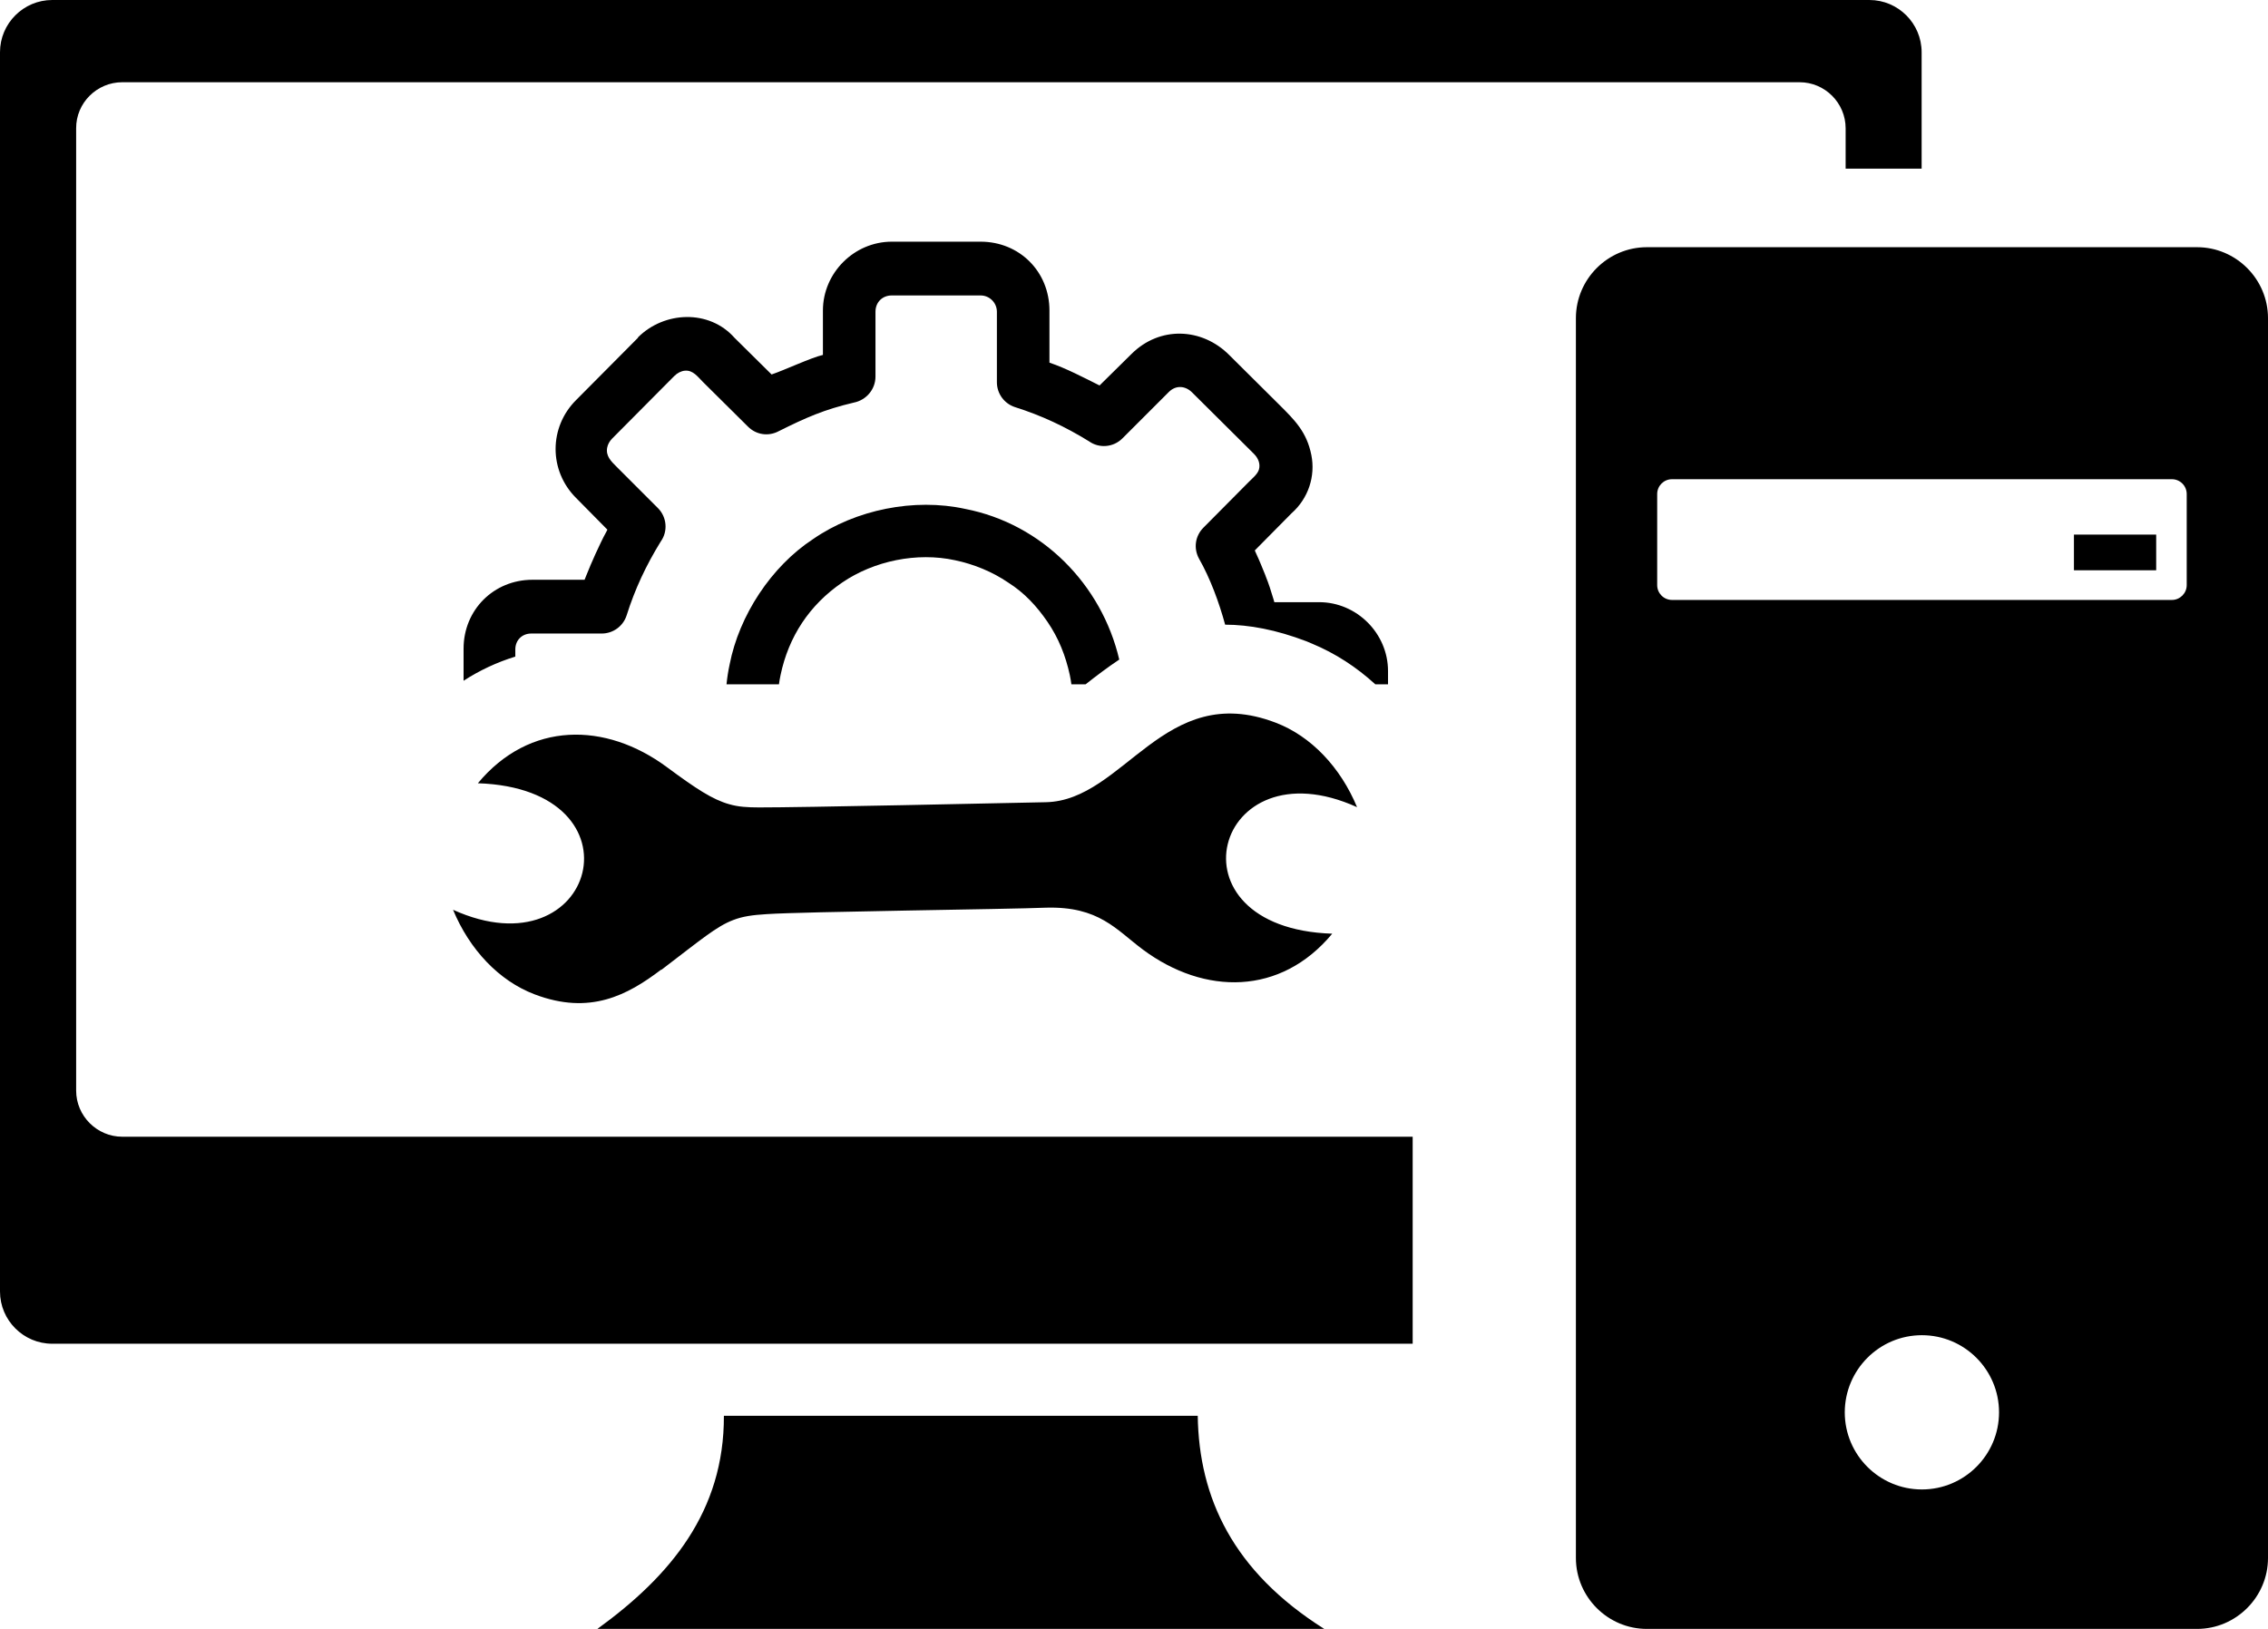
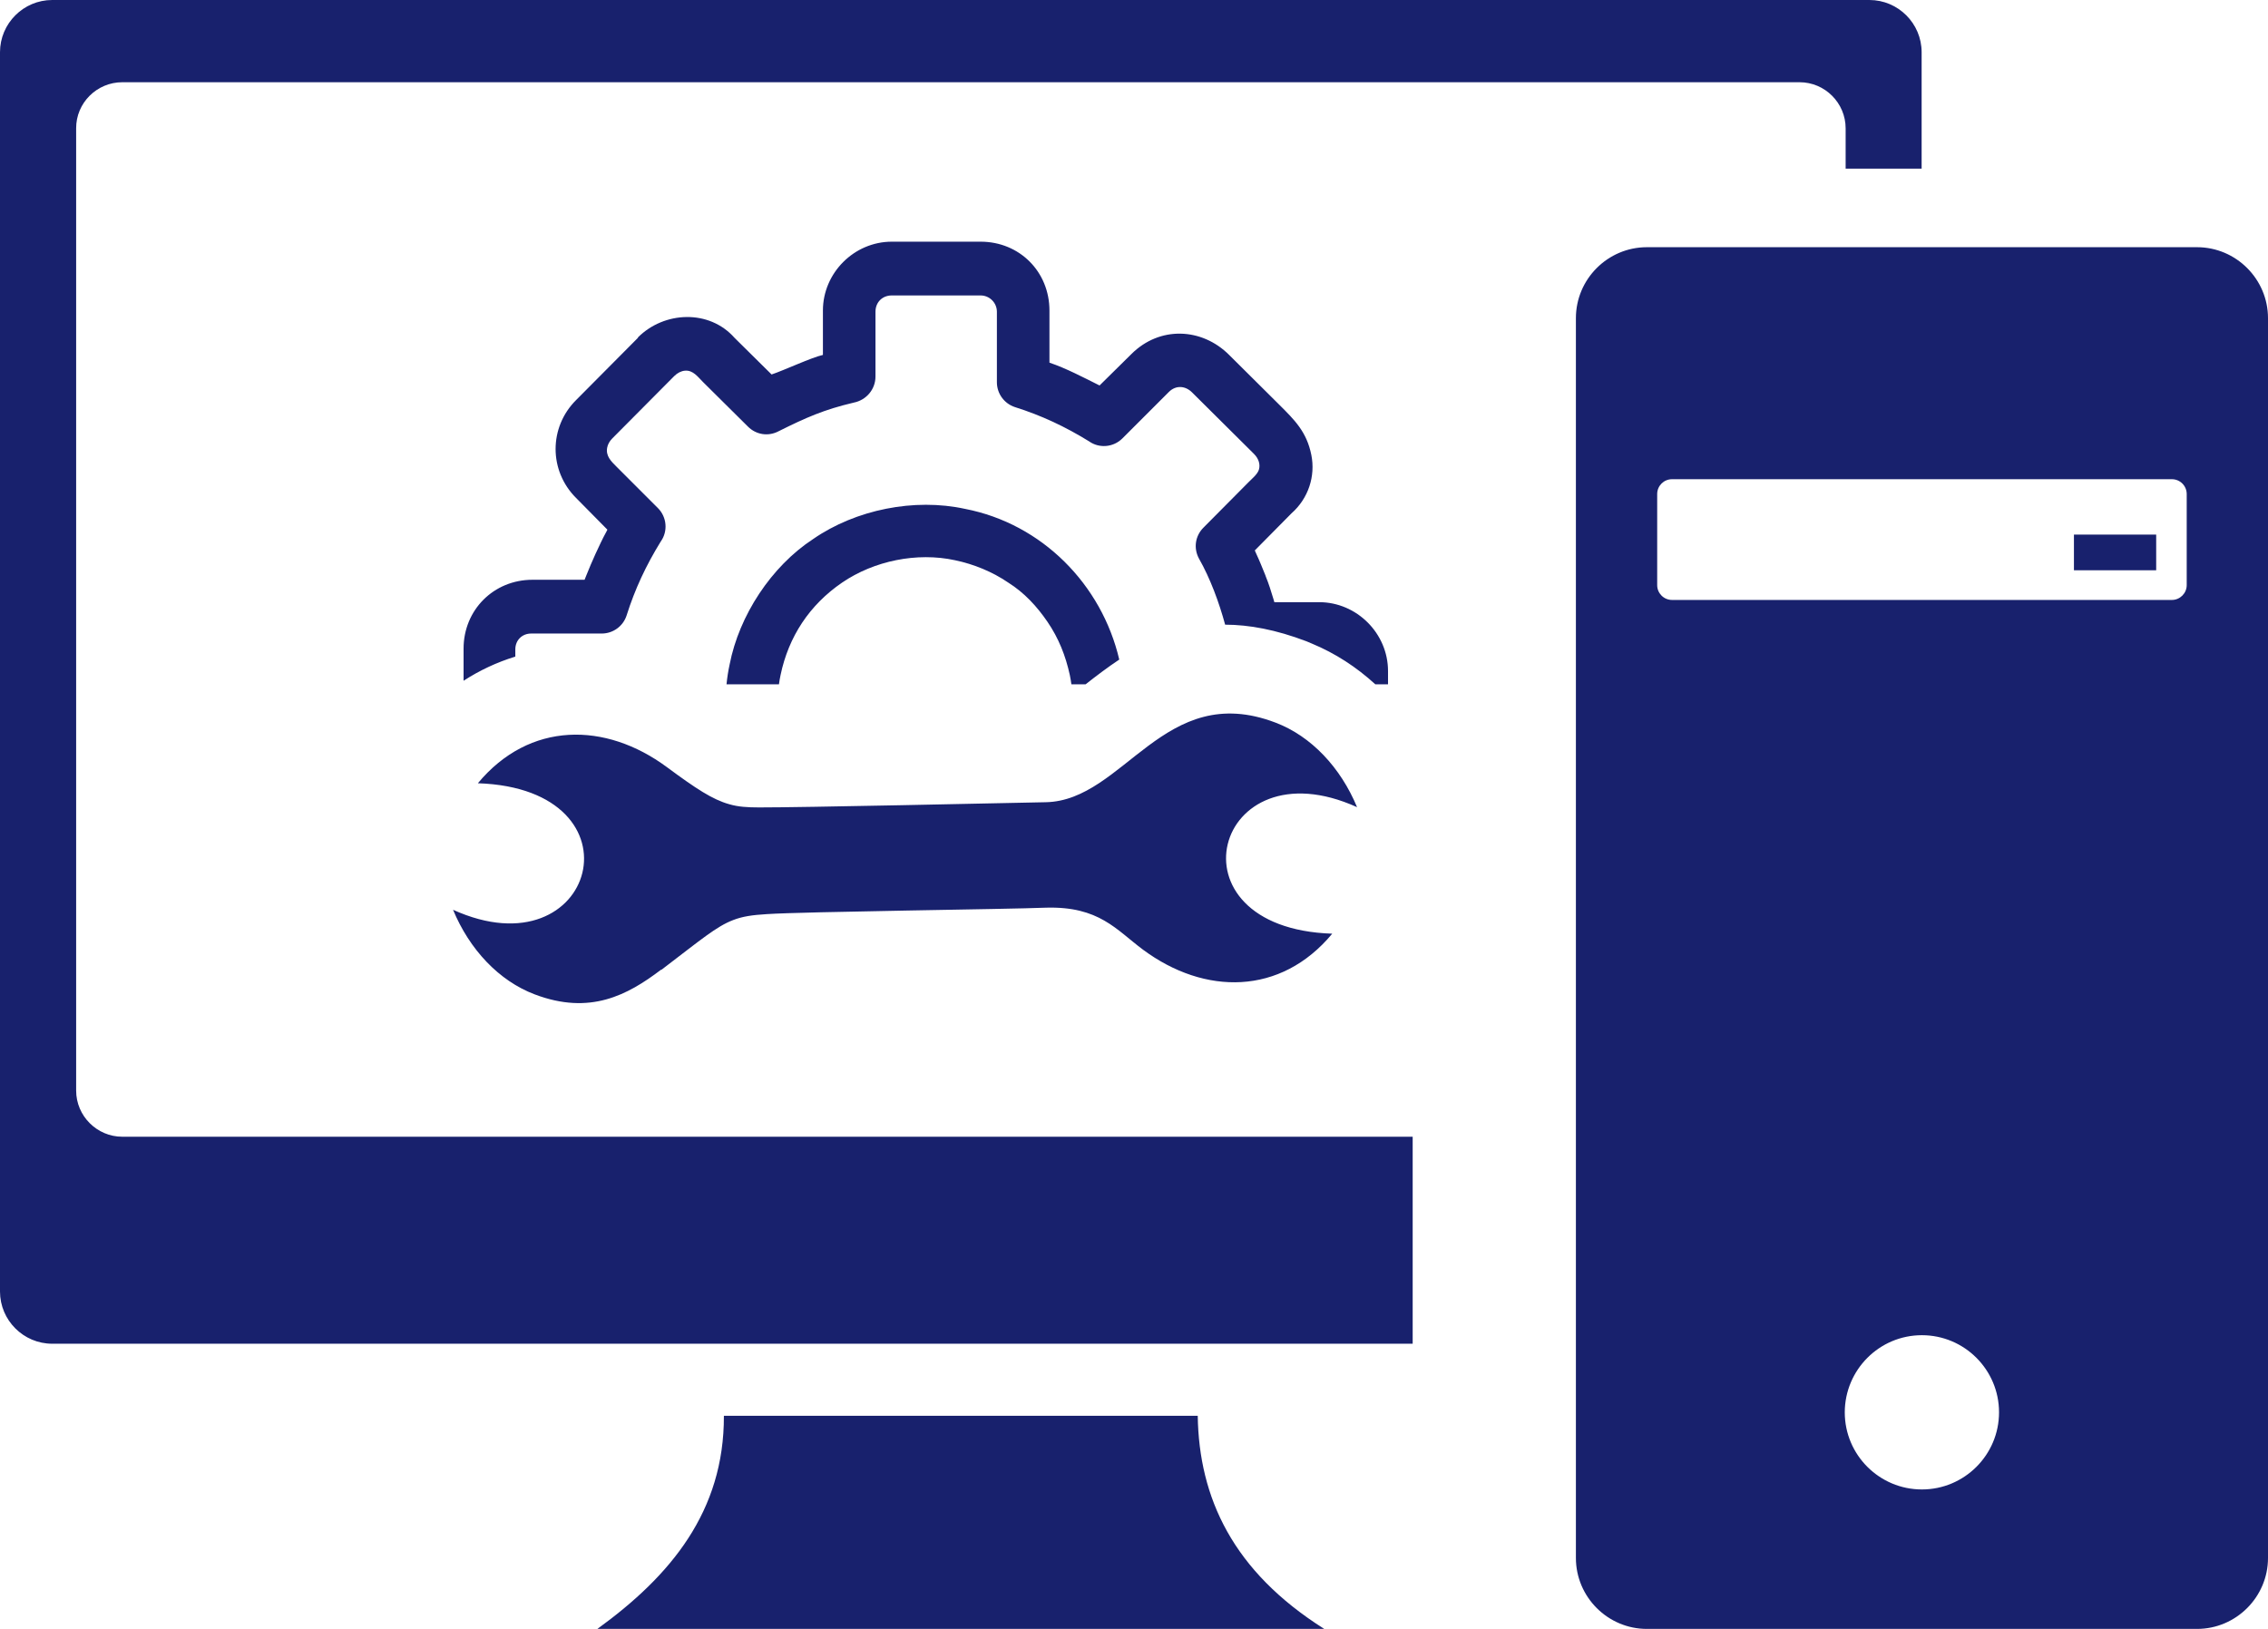
<svg xmlns="http://www.w3.org/2000/svg" shape-rendering="geometricPrecision" text-rendering="geometricPrecision" image-rendering="optimizeQuality" fill-rule="evenodd" clip-rule="evenodd" viewBox="0 0 512 367.8">
-   <path d="M11.791 0h410.225c6.496 0 11.791 5.297 11.791 11.793v26.282h-17.155v-9.093c0-5.719-4.658-10.415-10.413-10.415H27.603c-5.726 0-10.448 4.667-10.413 10.415v217.271c0 5.719 4.696 10.415 10.413 10.415H318.91v46.739H11.791C5.295 303.407 0 298.11 0 291.614V11.793C0 5.297 5.295 0 11.791 0zm257.314 88.6c-1.539-1.538-3.674-1.661-5.243-.092l-10.485 10.486c-2.024 2.023-5.243 2.3-7.542.644-5.393-3.32-10.693-5.816-16.74-7.726a5.907 5.907 0 01-4.046-5.61V70.389a3.688 3.688 0 00-3.679-3.679h-20.052c-2.134 0-3.679 1.542-3.679 3.679v14.624c0 2.943-2.116 5.336-4.874 5.887-6.726 1.582-10.799 3.383-16.925 6.438-2.39 1.288-5.15.828-6.989-1.012l-10.136-10.054c-1.18-1.171-2.259-2.735-4.089-2.574-.855.074-1.703.503-2.422 1.223l-13.981 14.073c-.627.627-1.018 1.354-1.157 2.1-.346 1.876.906 3.076 2.077 4.246l9.381 9.382c2.024 2.023 2.299 5.243.645 7.541-3.322 5.396-5.817 10.694-7.726 16.74a5.909 5.909 0 01-5.612 4.047H119.92c-2.076 0-3.587 1.516-3.587 3.587v1.622a46.292 46.292 0 00-11.682 5.453v-7.258c0-8.739 6.807-15.544 15.544-15.544h11.774c.092-.277.275-.644.367-.921.644-1.654 1.379-3.31 2.116-4.966.827-1.748 1.563-3.402 2.39-4.875l.277-.552-7.081-7.174c-6.147-6.142-6.151-15.93 0-22.073l13.98-14.073v-.092c5.946-5.946 16.104-6.355 21.798.092l8.369 8.278c2.815-.94 9.016-3.847 11.589-4.414V70.114c0-8.489 7.051-15.544 15.544-15.544h20.052c8.777 0 15.543 6.771 15.543 15.544v11.772c3.727 1.25 7.778 3.389 11.313 5.151l7.174-7.082c6.395-6.395 15.914-5.976 22.075.183l11.212 11.14c3.62 3.597 6.303 6.234 7.35 11.465.944 4.721-.628 9.768-4.49 13.174l-8.277 8.369c.09.277.275.553.367.829.735 1.564 1.379 3.22 2.023 4.783 0 .091.092.183.092.275.645 1.564 1.195 3.312 1.747 5.151l.184.644H297.8c8.487 0 15.545 7.052 15.545 15.544v3.003h-2.868c-4.23-3.875-9.041-7.008-14.299-9.189a19.825 19.825 0 00-1.25-.527c-6.907-2.632-12.95-3.739-18.353-3.752-1.353-4.976-3.362-10.462-5.907-14.92-1.288-2.391-.828-5.151 1.012-6.991l10.237-10.32c.76-.766 1.982-1.759 2.282-2.779.356-1.213-.076-2.507-1.114-3.549l-14.072-13.98.092.092zm-51.232 26.305c17.383 3.375 30.836 17.075 34.799 34.024-2.629 1.746-5.139 3.653-7.6 5.586h-3.206a29.534 29.534 0 00-.354-2.084c-.95-4.368-2.52-8.338-5.058-12.047-2.398-3.503-5.22-6.55-8.83-8.831-3.59-2.453-7.8-4.175-12.049-5.059-8.557-1.858-18.262.128-25.478 5.059-7.348 5.027-12.082 12.21-13.887 20.878a25.425 25.425 0 00-.361 2.084h-11.838c.149-1.506.379-3.001.701-4.474 2.139-11.053 9.412-22.158 18.856-28.33 9.63-6.664 22.863-9.304 34.305-6.806zm-68.647 104.057c-7.567 5.744-16.059 10.302-28.533 5.558-8.086-3.065-14.715-10.158-18.417-19.094 32.218 14.601 43.754-27.309 5.603-28.571 11.645-14.02 28.818-13.906 42.694-3.625 6.559 4.852 10.249 7.288 14.025 8.351 2.067.613 4.141.728 6.765.733 8.861.031 55.321-.981 64.726-1.177 17.709-.348 26.662-27.573 51.848-17.978 8.086 3.066 14.715 10.158 18.418 19.095-32.219-14.601-43.754 27.31-5.604 28.569-11.645 14.021-28.818 13.907-42.694 3.626-6.08-4.521-9.92-9.837-21.915-9.501-8.32.354-54.683.896-63.024 1.455-3.315.199-5.517.527-7.611 1.343-3.784 1.445-7.215 4.389-16.164 11.211l-.117.005zM371.779 55.817H495.98c8.815 0 16.02 7.206 16.02 16.022v279.94c0 8.815-7.205 16.021-16.02 16.021H371.779c-8.814 0-16.02-7.206-16.02-16.021V71.839c0-8.816 7.206-16.022 16.02-16.022zm96.411 64.886h18.568v8.061H468.19v-8.061zm-34.323 180.779c9.608 0 17.414 7.807 17.414 17.415 0 9.608-7.806 17.414-17.414 17.414-9.606 0-17.412-7.806-17.412-17.414.023-9.608 7.806-17.415 17.412-17.415zm-56.419-193.279h112.864a3.347 3.347 0 013.338 3.338v20.585c0 1.826-1.513 3.339-3.338 3.339H377.448a3.347 3.347 0 01-3.338-3.339v-20.585a3.346 3.346 0 013.338-3.338zM163.419 319.68h106.969c.282 18.5 7.909 35.092 28.561 48.12H134.86c16.521-11.969 28.629-26.515 28.559-48.12z" />
+   <path fill="#18216d" d="M11.791 0h410.225c6.496 0 11.791 5.297 11.791 11.793v26.282h-17.155v-9.093c0-5.719-4.658-10.415-10.413-10.415H27.603c-5.726 0-10.448 4.667-10.413 10.415v217.271c0 5.719 4.696 10.415 10.413 10.415H318.91v46.739H11.791C5.295 303.407 0 298.11 0 291.614V11.793C0 5.297 5.295 0 11.791 0zm257.314 88.6c-1.539-1.538-3.674-1.661-5.243-.092l-10.485 10.486c-2.024 2.023-5.243 2.3-7.542.644-5.393-3.32-10.693-5.816-16.74-7.726a5.907 5.907 0 01-4.046-5.61V70.389a3.688 3.688 0 00-3.679-3.679h-20.052c-2.134 0-3.679 1.542-3.679 3.679v14.624c0 2.943-2.116 5.336-4.874 5.887-6.726 1.582-10.799 3.383-16.925 6.438-2.39 1.288-5.15.828-6.989-1.012l-10.136-10.054c-1.18-1.171-2.259-2.735-4.089-2.574-.855.074-1.703.503-2.422 1.223l-13.981 14.073c-.627.627-1.018 1.354-1.157 2.1-.346 1.876.906 3.076 2.077 4.246l9.381 9.382c2.024 2.023 2.299 5.243.645 7.541-3.322 5.396-5.817 10.694-7.726 16.74a5.909 5.909 0 01-5.612 4.047H119.92c-2.076 0-3.587 1.516-3.587 3.587v1.622a46.292 46.292 0 00-11.682 5.453v-7.258c0-8.739 6.807-15.544 15.544-15.544h11.774c.092-.277.275-.644.367-.921.644-1.654 1.379-3.31 2.116-4.966.827-1.748 1.563-3.402 2.39-4.875l.277-.552-7.081-7.174c-6.147-6.142-6.151-15.93 0-22.073l13.98-14.073v-.092c5.946-5.946 16.104-6.355 21.798.092l8.369 8.278c2.815-.94 9.016-3.847 11.589-4.414V70.114c0-8.489 7.051-15.544 15.544-15.544h20.052c8.777 0 15.543 6.771 15.543 15.544v11.772c3.727 1.25 7.778 3.389 11.313 5.151l7.174-7.082c6.395-6.395 15.914-5.976 22.075.183l11.212 11.14c3.62 3.597 6.303 6.234 7.35 11.465.944 4.721-.628 9.768-4.49 13.174l-8.277 8.369c.09.277.275.553.367.829.735 1.564 1.379 3.22 2.023 4.783 0 .091.092.183.092.275.645 1.564 1.195 3.312 1.747 5.151l.184.644H297.8c8.487 0 15.545 7.052 15.545 15.544v3.003h-2.868c-4.23-3.875-9.041-7.008-14.299-9.189a19.825 19.825 0 00-1.25-.527c-6.907-2.632-12.95-3.739-18.353-3.752-1.353-4.976-3.362-10.462-5.907-14.92-1.288-2.391-.828-5.151 1.012-6.991l10.237-10.32c.76-.766 1.982-1.759 2.282-2.779.356-1.213-.076-2.507-1.114-3.549l-14.072-13.98.092.092zm-51.232 26.305c17.383 3.375 30.836 17.075 34.799 34.024-2.629 1.746-5.139 3.653-7.6 5.586h-3.206a29.534 29.534 0 00-.354-2.084c-.95-4.368-2.52-8.338-5.058-12.047-2.398-3.503-5.22-6.55-8.83-8.831-3.59-2.453-7.8-4.175-12.049-5.059-8.557-1.858-18.262.128-25.478 5.059-7.348 5.027-12.082 12.21-13.887 20.878a25.425 25.425 0 00-.361 2.084h-11.838c.149-1.506.379-3.001.701-4.474 2.139-11.053 9.412-22.158 18.856-28.33 9.63-6.664 22.863-9.304 34.305-6.806zm-68.647 104.057c-7.567 5.744-16.059 10.302-28.533 5.558-8.086-3.065-14.715-10.158-18.417-19.094 32.218 14.601 43.754-27.309 5.603-28.571 11.645-14.02 28.818-13.906 42.694-3.625 6.559 4.852 10.249 7.288 14.025 8.351 2.067.613 4.141.728 6.765.733 8.861.031 55.321-.981 64.726-1.177 17.709-.348 26.662-27.573 51.848-17.978 8.086 3.066 14.715 10.158 18.418 19.095-32.219-14.601-43.754 27.31-5.604 28.569-11.645 14.021-28.818 13.907-42.694 3.626-6.08-4.521-9.92-9.837-21.915-9.501-8.32.354-54.683.896-63.024 1.455-3.315.199-5.517.527-7.611 1.343-3.784 1.445-7.215 4.389-16.164 11.211l-.117.005zM371.779 55.817H495.98c8.815 0 16.02 7.206 16.02 16.022v279.94c0 8.815-7.205 16.021-16.02 16.021H371.779c-8.814 0-16.02-7.206-16.02-16.021V71.839c0-8.816 7.206-16.022 16.02-16.022zm96.411 64.886h18.568v8.061H468.19v-8.061zm-34.323 180.779c9.608 0 17.414 7.807 17.414 17.415 0 9.608-7.806 17.414-17.414 17.414-9.606 0-17.412-7.806-17.412-17.414.023-9.608 7.806-17.415 17.412-17.415zm-56.419-193.279h112.864a3.347 3.347 0 013.338 3.338v20.585c0 1.826-1.513 3.339-3.338 3.339H377.448a3.347 3.347 0 01-3.338-3.339v-20.585a3.346 3.346 0 013.338-3.338zM163.419 319.68h106.969c.282 18.5 7.909 35.092 28.561 48.12H134.86c16.521-11.969 28.629-26.515 28.559-48.12z" />
</svg>
